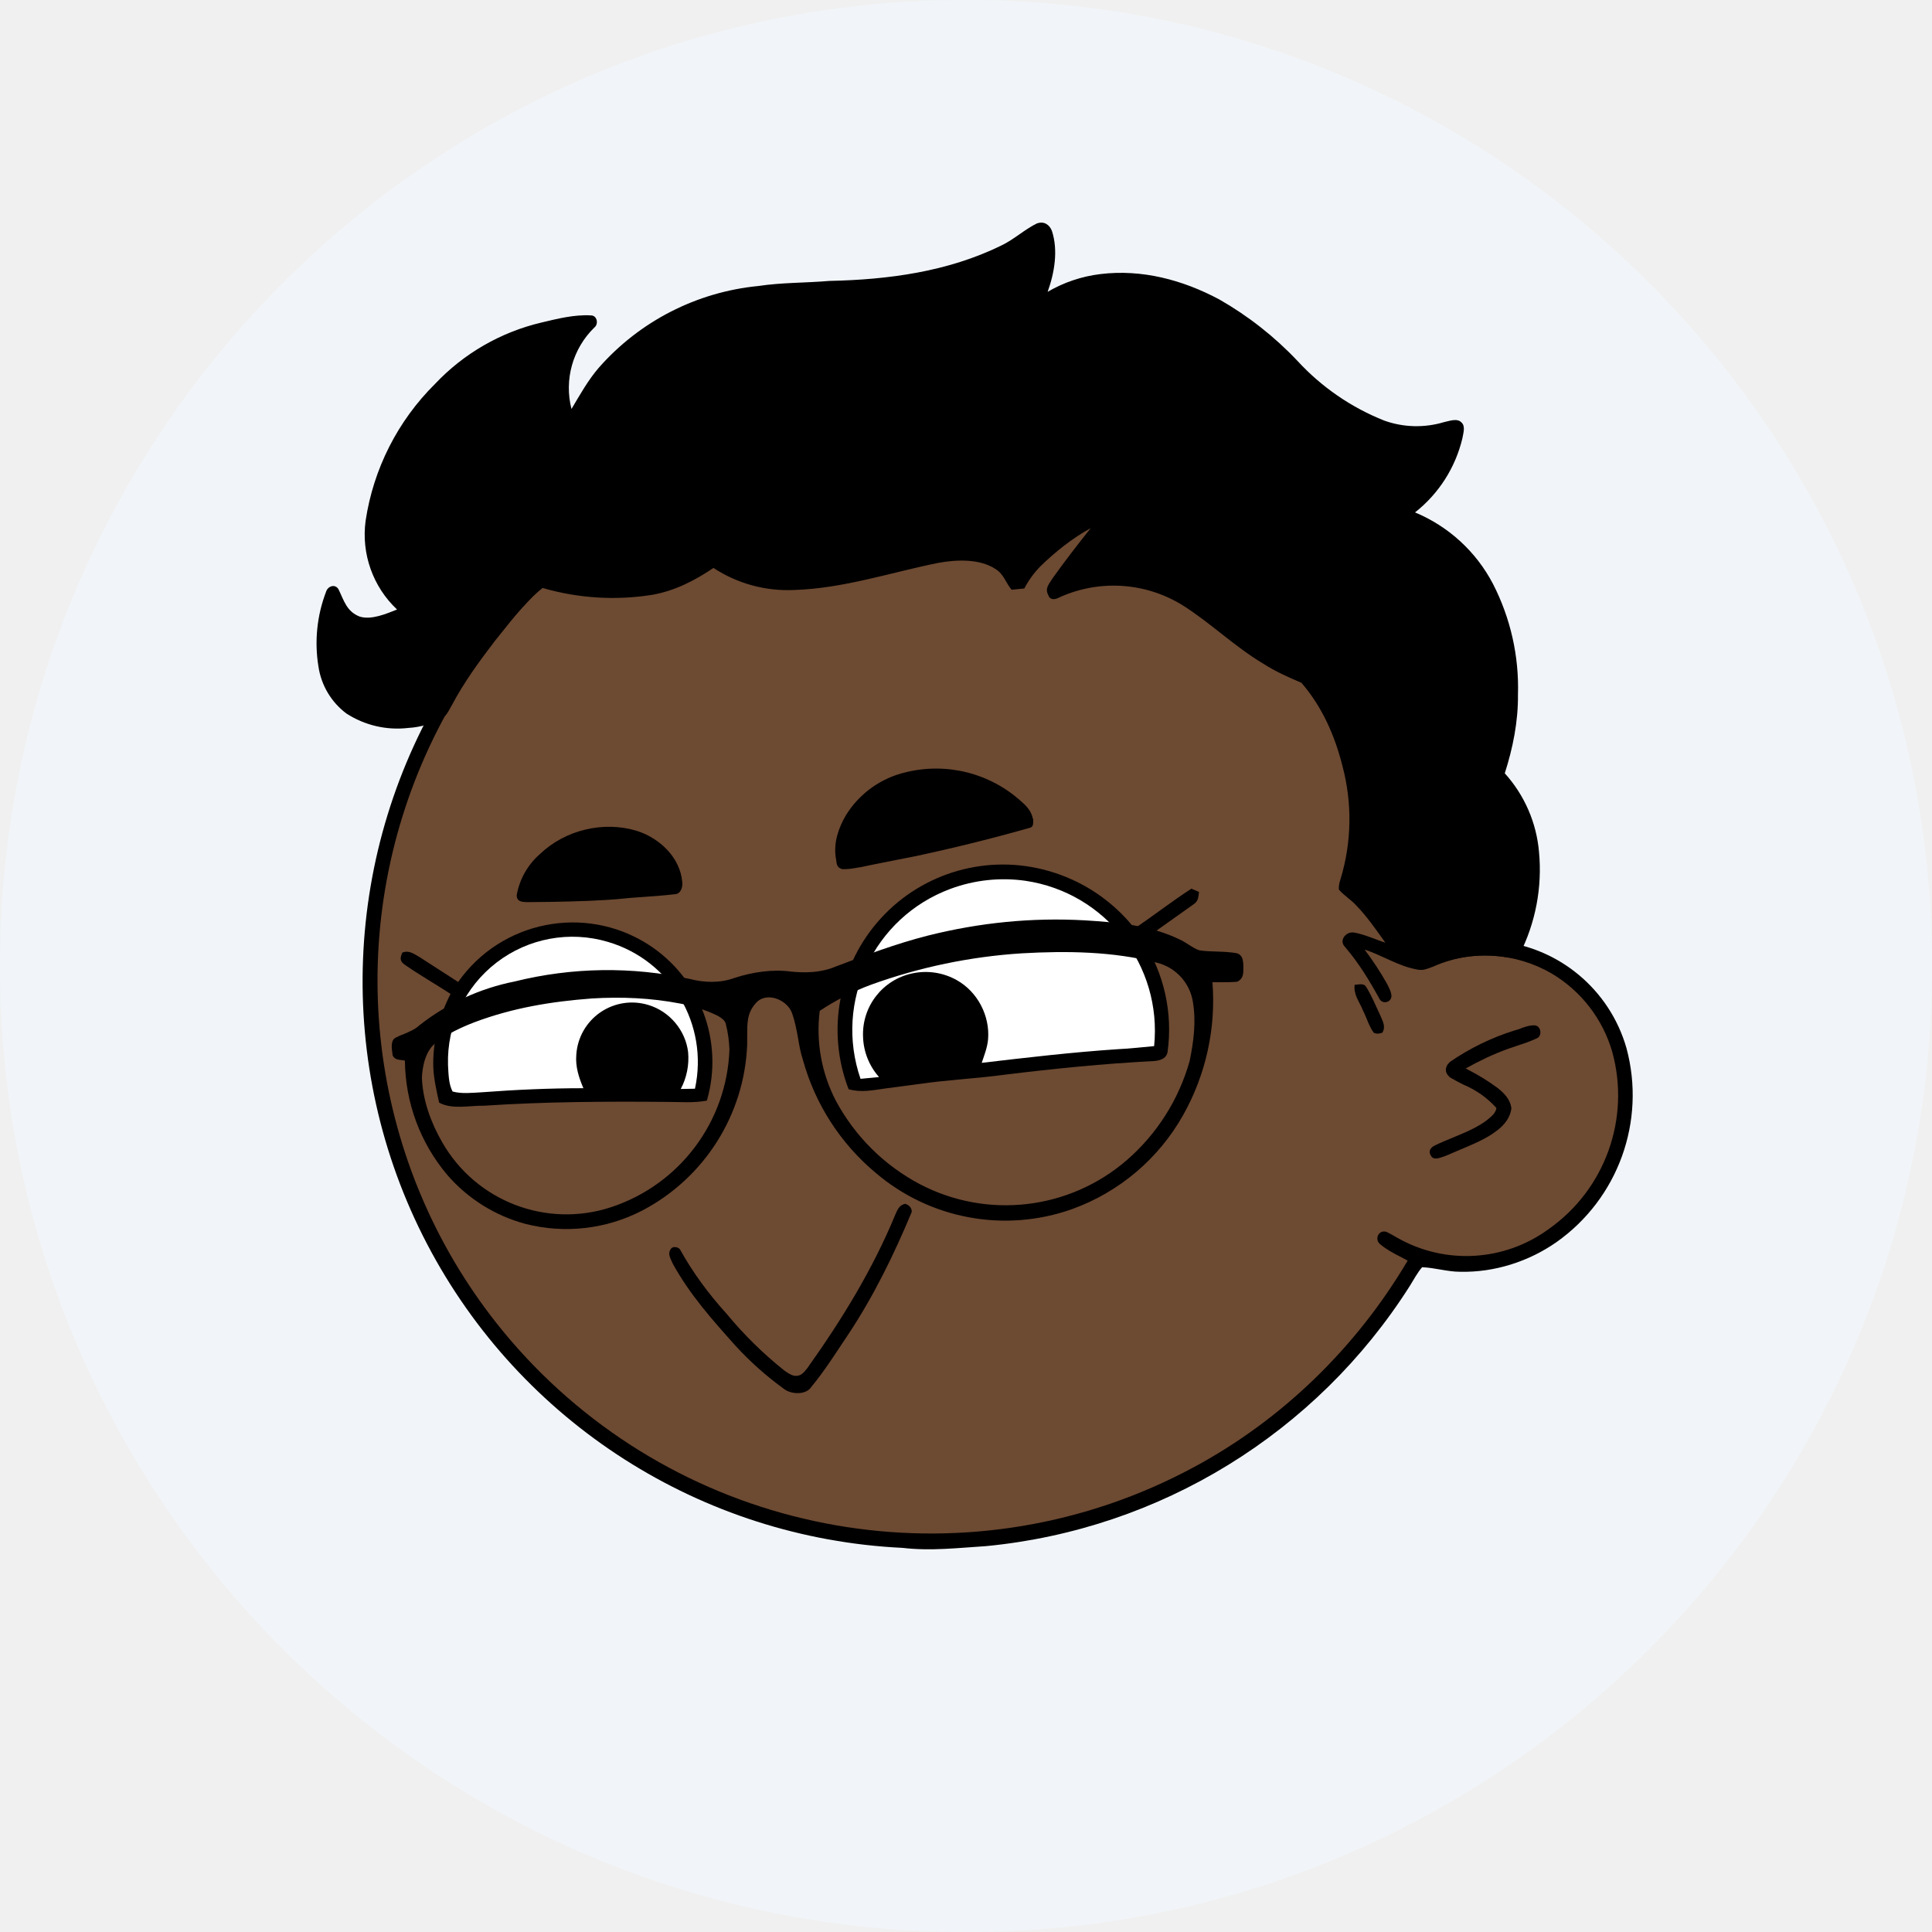
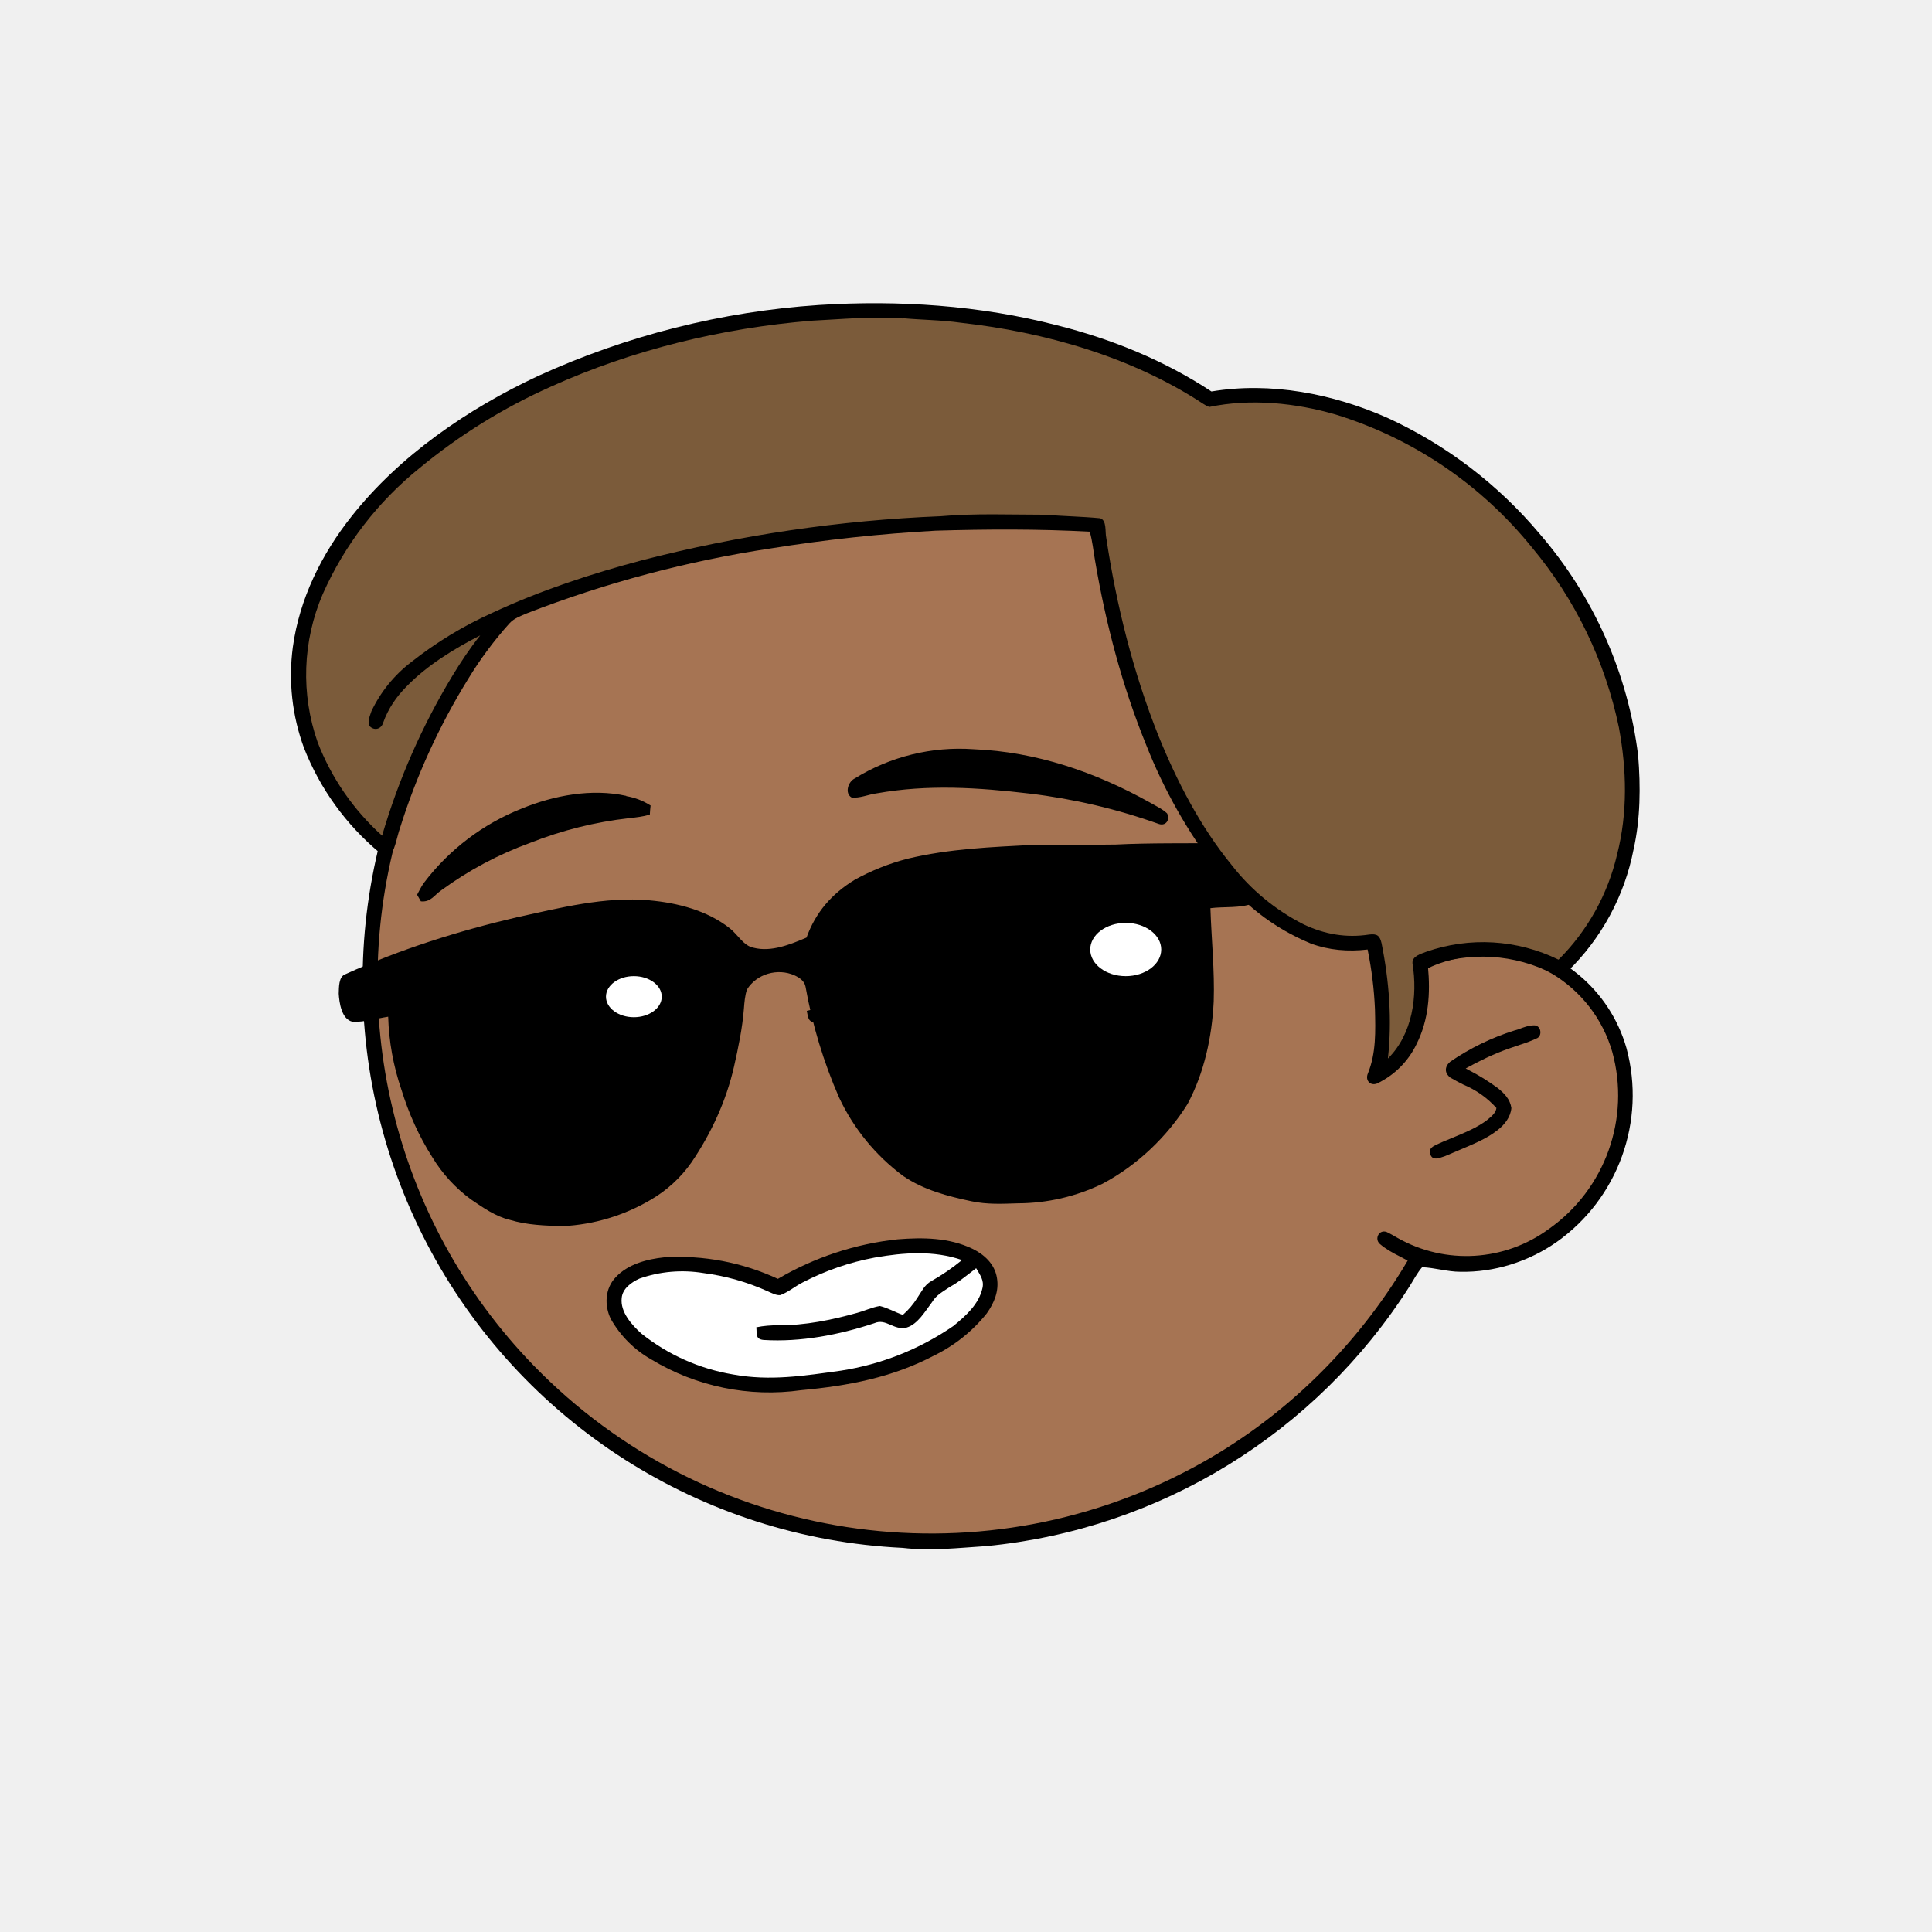
<svg xmlns="http://www.w3.org/2000/svg" viewBox="0 0 762 762" fill="none" shape-rendering="auto" width="512" height="512">
  <mask id="viewboxMask">
-     <rect width="762" height="762" rx="381" ry="381" x="0" y="0" fill="#fff" />
+     <rect width="762" height="762" rx="0" ry="0" x="0" y="0" fill="#fff" />
  </mask>
  <g mask="url(#viewboxMask)">
-     <rect fill="#F1F5F9" width="762" height="762" x="0" y="0" />
    <path d="M396 164.8a224.8 224.8 0 0 1 104.8 42.4c6.2 4.9 12.5 9.4 18 15a225.4 225.4 0 0 1 71.8 149 58.5 58.5 0 0 1 50.9 42.2 71 71 0 0 1-27.6 76.5c-11 7.7-24.5 12-38 11.7-5 0-10-1.6-15-1.8-1.9 2.2-3.3 4.9-4.8 7.3A223.3 223.3 0 0 1 389 609.8c-11 .7-21.9 2-33 .7a223.7 223.7 0 0 1-178.8-342.3A223.4 223.4 0 0 1 352 163.5c14.6-1.4 29.4-.3 44 1.3Z" fill="#000" />
-     <path fill-rule="evenodd" clip-rule="evenodd" d="M498.8 213.2A216 216 0 0 0 363 169c-13-.2-26.2 1.6-39 4a218 218 0 0 0-113.6 365.5 218.5 218.5 0 0 0 260.4 40.2c35-18.8 64.2-47.3 84.4-81.5l-3-1.6c-2.8-1.4-5.7-3-8-5-2.2-2-.3-5.8 2.7-4.7 1.5.7 3 1.6 4.4 2.4a55 55 0 0 0 59.6-3.6 64.5 64.5 0 0 0 25-69.8 53.1 53.1 0 0 0-24-31 52.6 52.6 0 0 0-47-2.8c-1.6.8-3.4 1.5-5 1.3-2.5-.2-2.8-4.2-.6-5.2 8-4 16.5-5.6 25.4-6.4a217 217 0 0 0-72-146.4c-4.4-4-8.7-8.1-13.9-11.3Zm107.6 196.2c2-1.2 1.3-5.1-1.4-5-2 0-4.2.8-6.2 1.6l-1.4.4a95.1 95.1 0 0 0-25.5 12.4c-2.2 2-2.2 4.4.1 6.2a92 92 0 0 0 5.2 2.8 36 36 0 0 1 13 9.2c-.2 1.9-2 3.4-3.4 4.5l-.2.2c-3.9 3-8.8 5-13.6 7-2.5 1-4.9 2-7.1 3.1-1.7.8-2.6 2.2-1.6 3.9 1 2 3.2 1.1 5 .5l.6-.2 5.4-2.3c5.4-2.3 11-4.5 15.4-8 2.7-2.1 5.1-5.1 5.4-8.7-.5-3.4-2.7-5.7-5.3-7.8a83 83 0 0 0-11.6-7.2l-1.1-.6c5.4-3 10.8-5.6 16.6-7.7l5-1.7a52 52 0 0 0 6.7-2.6Z" fill="#6D4A32" />
+     <path fill-rule="evenodd" clip-rule="evenodd" d="M498.8 213.2A216 216 0 0 0 363 169c-13-.2-26.2 1.6-39 4a218 218 0 0 0-113.6 365.5 218.5 218.5 0 0 0 260.4 40.2c35-18.8 64.2-47.3 84.4-81.5l-3-1.6c-2.8-1.4-5.7-3-8-5-2.2-2-.3-5.8 2.7-4.7 1.5.7 3 1.6 4.4 2.4a55 55 0 0 0 59.6-3.6 64.5 64.5 0 0 0 25-69.8 53.1 53.1 0 0 0-24-31 52.6 52.6 0 0 0-47-2.8c-1.6.8-3.4 1.5-5 1.3-2.5-.2-2.8-4.2-.6-5.2 8-4 16.5-5.6 25.4-6.4a217 217 0 0 0-72-146.4c-4.4-4-8.7-8.1-13.9-11.3Zm107.6 196.2c2-1.2 1.3-5.1-1.4-5-2 0-4.2.8-6.2 1.6l-1.4.4a95.1 95.1 0 0 0-25.5 12.4c-2.2 2-2.2 4.4.1 6.2a92 92 0 0 0 5.2 2.8 36 36 0 0 1 13 9.2c-.2 1.9-2 3.4-3.4 4.5l-.2.2c-3.9 3-8.8 5-13.6 7-2.5 1-4.9 2-7.1 3.1-1.7.8-2.6 2.2-1.6 3.9 1 2 3.2 1.1 5 .5l.6-.2 5.4-2.3c5.4-2.3 11-4.5 15.4-8 2.7-2.1 5.1-5.1 5.4-8.7-.5-3.4-2.7-5.7-5.3-7.8a83 83 0 0 0-11.6-7.2l-1.1-.6c5.4-3 10.8-5.6 16.6-7.7l5-1.7a52 52 0 0 0 6.7-2.6Z" fill="#A67453" />
    <g transform="translate(-161 -83)">
-       <path d="M574.5 426.5a66.4 66.4 0 0 1 34 22.7c7.5-5.1 14.7-10.7 22.4-15.7l3 1.3c-.3 2.1-.2 3.6-2.2 4.9l-20 14.2a64.5 64.5 0 0 1 9.8 44c-.5 2.7-3 3.4-5.5 3.6-19.7 1-39.4 3-59 5.4-11 1.5-22.2 2-33.2 3.6l-13.6 1.8c-5 .7-9.5 1.7-14.5.3a65.2 65.2 0 0 1 78.8-86.1Z" fill="#000" />
-       <path d="M565.5 430.4a59.8 59.8 0 0 1 50.7 65.2c-4.7.4-9.5 1-14.2 1.2-18 1.2-36 3.3-53.8 5.4 1-3 2.2-6 2.5-9.2.8-9.3-4.1-18.8-12.3-23.4a25 25 0 0 0-17.5-2.7 24.5 24.5 0 0 0-19.5 25.1 25 25 0 0 0 6.3 15.8l-7.3.7a59.3 59.3 0 0 1 35.4-74.9 60.5 60.5 0 0 1 29.7-3.2Z" fill="#fff" />
-       <path d="M416.5 455.4a55 55 0 0 1 23.3 61.7c-5.4 1-10.4.5-15.8.5-24-.2-48-.1-72 1.5-5.9-.1-12.6 1.6-17.8-1.2-1-4.6-2.1-9.2-2.3-13.9-.3-10 2.2-20 6.8-29-6-3.9-12.3-7.5-18.2-11.6-1.9-1.4-1.7-2.7-.8-4.7 2.7-1 4.5.5 6.8 1.8l15.2 9.8a55.3 55.3 0 0 1 74.8-14.9Z" fill="#000" />
-       <path d="M400.8 454.5a49.4 49.4 0 0 1 34.3 57.9l-5.6.1a26 26 0 0 0 2.9-14.5c-1-8.6-7.3-16.1-15.6-18.6a22 22 0 0 0-28.5 19.6c-.4 4.7 1 9 2.8 13.2-13.4 0-26.8.6-40 1.6-3.8.2-8 .7-11.6-.3-1.6-3-1.6-7.1-1.8-10.5a49.1 49.1 0 0 1 63.1-48.5Z" fill="#fff" />
+       <path fill-rule="evenodd" clip-rule="evenodd" d="M613 456a65 65 0 0 0-114.3 3.7c-3.3 6.3-5.2 13-6.5 20-4.4.4-8.8.9-13 2l.3 1.5c.3 1.4.6 2.6 2.3 3 2.3.2 4.8 0 7.1-.3l2.8-.2A65.1 65.1 0 0 0 612 524c6.5-10.2 9.8-22 10-34 .1-3.9-.3-7.5-.8-11.2l-.4-3 3-.2c2.2-.2 4.5-.4 6.8-1 1.1-.5 1.4-1.6 1.6-2.8l.4-1.4c-4.4-1.1-8.7-.8-13.2-.3l-1.4-3.5c-1.5-3.6-3-7.2-5.1-10.7Zm.6 14.7a59.9 59.9 0 0 0-106.7-13.8 58.4 58.4 0 0 0-8.8 22.5c6-.7 11.9-1 17.9-1.5l14.5-1.1 11-.7c4.8-.3 9.6-.5 14.4-1.1 16.4-1.1 32.8-2.4 49.2-3.7l8.5-.6Zm-200.2-17.1c12 6.5 21 17.4 25.6 30.1 2.6.2 5.3.4 8 .8l-.1.7-.6 3c-1 .8-2.5 1-3.9 1.3l-1.6.4a55 55 0 1 1-109 9l-7.2-.3.1-1.3c.1-1.2.2-2.7 1.2-3.2 1.5-.5 3.2-.7 4.8-1 .6 0 1.2 0 1.8-.2a55 55 0 0 1 80.9-39.4Zm19.7 30.8a49.3 49.3 0 0 0-94.7 8c7-.4 14-1 21-1.6a1133.2 1133.2 0 0 1 29.9-2.4 1075.2 1075.2 0 0 1 18-1.3c8.6-.6 17.3-1.2 25.8-2.7Z" fill="#000" />
+       <path d="M615.1 476.4a59.8 59.8 0 0 1-67.2 71.8 59.7 59.7 0 0 1-50.7-62.9l8.4-.8c.5 6.9 2.8 13.1 8 17.8a24.6 24.6 0 0 0 41.2-21.1c4.5-.5 9-1.1 13.4-1.4 15.7-1 31.3-2.6 47-3.4ZM431 490.8l3.7-1a49.5 49.5 0 0 1-85.8 43.2 49.9 49.9 0 0 1-11.2-34.6c16.4-1.6 33-2.6 49.4-4.4.1 5.6 1.1 10.8 4.7 15.2a22.3 22.3 0 0 0 23.4 8c7-2.3 13-8 15-15.2 1.2-3.8.6-7.3.7-11.2Z" fill="#fff" />
    </g>
    <g transform="translate(-161 -83)">
-       <path d="M568.4 406c-.6-3-2.4-5-4.6-6.9a50 50 0 0 0-45.6-11.5 37.8 37.8 0 0 0-23.6 17c-2.9 5-4.8 10.6-4 16.4l.2 1.2c.2 1.7.3 3 2.4 3.6 2.2.1 4.4-.3 6.6-.7h.3l6.2-1.3 15.7-3.1c15-3.2 30-6.9 44.8-11.1 1.8-.3 1.7-1.6 1.7-3v-.6ZM430.1 431c-.8-9.8-8.9-17.4-17.9-20.3-13.2-4-28.3-.4-38.3 9.2a28 28 0 0 0-9.1 16.1c-.1 2.7 2.3 2.8 4.4 2.8h.8l9-.1c9.4-.2 18.7-.4 28-1.3 2.4-.3 4.8-.4 7.3-.6 4.2-.3 8.5-.6 12.7-1.1 2.4 0 3.3-2.6 3.1-4.6Z" fill="#000" />
+       <path d="M545 378.5c24.7 1 48 9 69.5 21 2.2 1.3 4.9 2.5 6.8 4.3 1.3 2.4-.4 5.1-3.2 4.2a234.2 234.2 0 0 0-51-12c-20.4-2.4-40-3.7-60.3-.1-3.2.4-6.9 2.1-10 1.6-2.7-1.7-1.3-6.1 1.2-7.4a78.6 78.6 0 0 1 47-11.6ZM408 397c3.5.6 6.6 1.8 9.6 3.7a54 54 0 0 0-.3 3.6c-2.7.8-5.5 1.1-8.2 1.4a152 152 0 0 0-38.9 9.7 140.6 140.6 0 0 0-35.1 18.7c-2.9 2-4.2 4.8-8.1 4.4l-1.5-2.6c.9-1.6 1.6-3.2 2.7-4.7a90 90 0 0 1 38.6-29.3c12.7-5.2 27.6-8 41.2-5Z" fill="#000" />
    </g>
    <g transform="translate(-161 -83)">
-       <path d="M517.9 557.8c1.5.3 2.8 1.6 2.7 3.2-7 16.8-15 33.2-25.1 48.4-4.7 7-9.2 14.2-14.5 20.6-2.1 3.3-8 3-10.8.8-6.9-5-13.3-10.7-19-16.9-9.3-10.4-18-20.1-24.8-32.4-.8-1.9-2.3-4-.8-5.9.6-1.2 3-.8 3.6.2 5.1 9.2 11.4 17.7 18.5 25.5a154 154 0 0 0 22.7 22.3c1.2.8 2.4 1.7 3.8 2 2.6.4 3.8-1.2 5.3-3.1 13.5-19 25.7-38.8 34.6-60.4.9-2 1.5-3.7 3.8-4.3Z" fill="#000" />
+       <path d="M515 571.8c10-.8 20.3-.7 29.5 3.7 4.7 2.3 8.8 6 9.7 11.5.9 5.2-1.1 9.9-4 14a60.7 60.7 0 0 1-20.7 16.6c-16.5 8.7-34 12-52.5 13.7a90 90 0 0 1-59.1-12.1 42.2 42.2 0 0 1-16-16c-2.6-5.3-2.3-12 1.9-16.4 4.8-5.2 12.4-7.2 19.2-7.9a92.7 92.7 0 0 1 44.8 8.5 117.7 117.7 0 0 1 47.2-15.6Z" fill="#000" />
+       <path d="M540.4 580a85 85 0 0 1-12.1 8.3c-2.7 1.5-3.8 4.1-5.5 6.6a30.2 30.2 0 0 1-5.7 6.7c-3-1-6-2.8-9.1-3.5-3 .5-6 1.9-8.9 2.7-10 2.8-20.7 5-31.1 4.9-3 0-5.8.2-8.7.8.3 2.5-.5 4.7 2.9 5 14.6.9 29.7-2 43.6-6.6 4.7-2.1 7.7 3 12.8 1.7 4.4-1.3 7.4-6.6 10-10 1.7-2.9 4.4-4.2 7-6 3.8-2.1 7-4.8 10.4-7.4 1.5 2.6 3.2 4.7 2.5 7.8-1.4 6.4-6.6 11-11.5 15a107 107 0 0 1-44.3 17.6c-14.4 2-28 4.2-42.6 1.5A78.8 78.8 0 0 1 414 609c-3.8-3.4-8.4-8.5-7.8-14 .3-3.8 3.9-6.3 7-7.7a51 51 0 0 1 25.2-2.2 89.4 89.4 0 0 1 25.4 7.2c1.6.7 3.4 1.7 5 1.5 3.2-1.2 5.8-3.5 8.8-5A102 102 0 0 1 506 579c11.4-2 23.3-2.9 34.5 1Z" fill="#fff" />
    </g>
    <g transform="translate(-161 -83)" />
    <g transform="translate(-161 -83)">
-       <path fill-rule="evenodd" clip-rule="evenodd" d="M589 446c12.8.8 25.7 1.9 37.4 7.6 1.1.5 2.2 1.2 3.3 1.9 1.4.9 2.8 1.8 4.3 2.3 2.3.4 4.7.4 7 .5 2.7.1 5.4.2 8 .7 2.1.8 2.3 2.8 2.4 4.8v1c0 2.2 0 4.2-2.4 5.4-2.2.2-4.4.2-6.6.2h-3.2a92.2 92.2 0 0 1-11.5 52.3 82.3 82.3 0 0 1-43.9 37.2 78.7 78.7 0 0 1-77.4-14.3 88.7 88.7 0 0 1-28.7-44.5c-1-3-1.5-6-2-9-.6-3.2-1.2-6.4-2.3-9.5-2-5.5-10.5-8.8-14.5-3.7-3.3 3.7-3.2 8-3.2 12.6v3.5a77.3 77.3 0 0 1-41.3 65.4 65 65 0 0 1-46.2 5.3 62 62 0 0 1-30.7-19.2 70.8 70.8 0 0 1-16.8-45.2l-1.5-.2c-1.4-.2-2.7-.3-3.4-2v-.4c-.3-2.1-.9-5.5 1.4-6.5 1-.5 2-1 3-1.3 2.2-1 4.4-1.8 6.2-3.5a88.9 88.9 0 0 1 37.6-17.3 152 152 0 0 1 69-1c5.8 1.5 12 1.7 17.7-.4 7.1-2.3 14.9-3.5 22.3-2.5 5.8.6 11.9.4 17.4-1.9 12.1-4.6 24-9.1 36.6-12.3 20.3-5.1 41-7.2 62-6Zm-25 13c17.6-1 36-.8 53.3 3.7a19 19 0 0 1 14.2 15.5c1.3 7.9.3 15.5-1.3 23.3a80.6 80.6 0 0 1-24.7 39 73 73 0 0 1-81.6 9.6 80 80 0 0 1-33.2-32.9 60.6 60.6 0 0 1-6.4-35.5 98 98 0 0 1 20.2-10.3A214.9 214.9 0 0 1 564 459Zm-134.8 19.8c-11.4-2.2-23-2.7-34.7-2-16 1.2-31.3 3.7-46.4 9.4-5.2 2-10.6 4.5-15 8-4.1 2.8-5.5 9.1-5.7 13.8.3 8.9 3.6 17.9 8 25.5a56.4 56.4 0 0 0 66.7 25.6 68 68 0 0 0 46.6-62.1 47 47 0 0 0-1.4-10c-.3-1.6-1.8-2.5-3.1-3.3l-.6-.3a57.8 57.8 0 0 0-14.4-4.6Z" fill="#000" />
+       <path d="M569 416.3c10.7-.3 21.4 0 32-.2 14-.7 28-.4 42-.6 3.9.2 9-.1 12.2 2.4 2.4 1.6 2.2 5.5 2.4 8-.1 4.4-.3 9.5-2.4 13.4-5 2-11.4 1.2-16.8 1.9.4 12.3 1.7 24.6 1.3 36.8-.7 14-3.7 28-10.3 40.4-8.1 13-20 24.3-33.6 31.5a77 77 0 0 1-33.3 7.7c-6.3.2-12.1.5-18.3-.8-9.4-2-18.8-4.4-27-10A81.6 81.6 0 0 1 492 516a193.1 193.1 0 0 1-13.3-43.9c-.5-2.3-2.4-3.5-4.3-4.4-6.7-3-15-.6-18.8 5.6-.8 2.4-1 5-1.2 7.6-.6 7.6-2.2 15.3-3.9 22.8-3.1 13.6-9 26.3-16.8 37.8a50.8 50.8 0 0 1-16.2 14.8 75.6 75.6 0 0 1-34.4 10.3c-7.2-.2-14.2-.4-21.1-2.5-5.5-1.3-10.5-4.8-15.2-8a57.7 57.7 0 0 1-15.3-16.7c-5.3-8.3-9.3-17.3-12.2-26.7a97.5 97.5 0 0 1-5.2-28.7c-4.6.7-9.4 2.2-14 2-4.4-.9-5.3-7.6-5.5-11.1.1-2.4-.1-6.8 2.7-7.7 21.6-9.8 44.4-17 67.5-22.4 17-3.7 34.8-8.3 52.3-6.7 11.2 1 22.8 4 31.7 11 3.2 2.5 5.5 7 9.4 7.7 7 1.8 14.5-1.3 20.9-4 3.6-10 10-17.3 19-22.8a89.3 89.3 0 0 1 20.8-8.3c16.7-4 33.1-4.6 50.2-5.5Z" fill="#000" />
+       <path d="M307.1 478.2c1.2-1.2 3.4 0 2.4 1.6-1.2 1.2-3.4 0-2.4-1.6Z" fill="#000" />
+       <ellipse cx="605" cy="457.5" rx="14" ry="10.5" fill="#fff" />
+       <ellipse cx="411" cy="476.1" rx="11" ry="8.1" fill="#fff" />
    </g>
    <g transform="translate(-161 -83)">
-       <g fill="#000">
-         <path d="M570.1 171.1c2.7-1 4.9.6 5.8 3 2.5 7.7 1 16.5-1.7 24a54 54 0 0 1 20.8-7c16.4-2 32.5 2.3 46.9 10a133.4 133.4 0 0 1 30.8 24.2 93.4 93.4 0 0 0 34.3 23.6 37.7 37.7 0 0 0 23.5.6c2-.4 5.2-1.7 6.9.1 1.7 1.5.7 4.3.4 6.2a52.7 52.7 0 0 1-18.7 29.3 61.2 61.2 0 0 1 30.7 28.1 89.6 89.6 0 0 1 9.9 43.8c.1 10.6-2 21-5.2 31a53 53 0 0 1 13.5 31 74 74 0 0 1-7.7 40.5c-.9 1.8-2.6 1.1-4.3 1.2a50.5 50.5 0 0 0-29.9 3.6c-2 .7-3.8 1.6-6.1 1.1-7.4-1.3-13.6-5.5-20.8-7.9a122 122 0 0 1 8.9 13.6c.7 1.4 1.7 3.2 1.7 4.9-.2 2.4-3.5 3.2-4.7 1-4-7.3-8.2-14.2-13.6-20.5-2.6-2.6.4-6.2 3.5-5.7 4.2.7 8.3 2.7 12.4 4-3.6-5-7.2-10.3-11.5-14.7-2-2.2-4.8-3.9-6.8-6.2-.2-1.4.2-2.8.6-4.1a81.3 81.3 0 0 0 .8-44.6c-3-12-8-23.4-16.2-32.9-5.2-2.2-10.3-4.5-15-7.5-11.4-6.8-20.8-16.1-31.9-23.1A51.7 51.7 0 0 0 578 319c-1.5.6-3.1.4-3.6-1.4-1.4-2.7.5-4.4 1.8-6.6 4.8-6.7 9.8-13.2 15-19.7-7.3 4-13.8 9.2-19.8 15a37.3 37.3 0 0 0-6.4 8.8l-5 .5c-2.4-2.8-3-6.1-6.4-8.2-6.3-4.1-15.4-3.7-22.5-2.4-18.9 3.8-37.4 10.1-57 10.7a53.4 53.4 0 0 1-31.7-8.7c-7.4 5-15.2 9-24.1 10.6a99.2 99.2 0 0 1-43.3-2.7c-7.6 6.1-12.8 13.6-18.9 21-6.1 8-12.2 16.3-16.8 25.1-1 1.6-1.8 3.7-3.3 4.8a30 30 0 0 1-13.9 4.3 37 37 0 0 1-24.5-5.7 28.3 28.3 0 0 1-11-18.5 56.8 56.8 0 0 1 3-29.5c.7-2.3 3.6-3.2 4.9-1 2.2 4.5 3.2 8.8 8.4 10.8 4.6 1.4 10.4-1.1 14.7-2.8a40.6 40.6 0 0 1-12.4-35 96 96 0 0 1 27.4-54 84.2 84.2 0 0 1 42-24.2c6.3-1.5 13-3.2 19.5-2.8 2.4 0 3.1 3.4 1.3 4.8a33.3 33.3 0 0 0-9 32.1c3.4-5.7 6.5-11.3 10.8-16.3a96.2 96.2 0 0 1 62.9-32.2c9.3-1.4 18.6-1.2 28-2 23.3-.5 46.7-3.6 67.9-14 5-2.4 9.2-6.4 14.2-8.8Z" />
-         <path d="M699.8 472.2c2.2 3.5 3.8 7.5 5.6 11.3.9 2.2 2.3 4.4.8 6.8-1.2.4-2.2.6-3.4 0-1.9-2.6-2.8-6-4.3-8.9-1.4-3.5-3.7-6-3.2-10 1.5 0 3.5-.8 4.5.8Z" />
-       </g>
-       <path d="M570.8 177.2c1.5 7-.1 14.8-3.2 21.3-.9 2.2-3.4 4.8-2.2 7.2.6 1 2.5 2.2 3.6 1.4 4-2 7.6-4.6 11.7-6.4a52.8 52.8 0 0 1 28.3-4.1 89 89 0 0 1 46.6 20.8c8.2 6.5 14.9 14.4 22.9 21.1 8.5 7 18 13.3 28.6 16.5a42.8 42.8 0 0 0 24.9.2 53.8 53.8 0 0 1-12.5 22.2c-2.7 2.6-6 4.1-9 6.2-1.6 1.3-1.9 2.7-.8 4.6 3.4 1 6.8 1.5 10 3 8.1 4 15.3 10 20.6 17.5a80.6 80.6 0 0 1 13.3 37.3c1 12.2.2 24.4-3.4 36.2-.6 2.2-1.8 4.4-2.2 6.7 2.4 3.3 5.8 5.8 7.7 9.5 9.7 16.7 8.5 36.3 1.6 53.8-.5.9-.8 3.2-2.3 2.7-9.5-1.4-18.9-.2-27.8 3.2-2 .7-4 1.9-6.2 2-1.5-.2-3-.7-4.5-1.2a107 107 0 0 0-21.4-26.7 91.4 91.4 0 0 0-12.4-77.9 53 53 0 0 0 31.9-5.7c3.2-1.6 6.9-3 9.8-5.2 2-2.2.1-4.9-2.5-5-10.4-.2-19.6-7.6-26.1-15.2-5-6.3-10.1-13.2-9.3-21.7l-2.5-.8-2.6 1c-1.6 5.4.4 10.1 2.9 14.9a58.4 58.4 0 0 0 28.7 26.3 51.3 51.3 0 0 1-25 6.2 54.5 54.5 0 0 1-23.4-7.8c-11.7-6.7-20.9-15.6-31.9-23a52.7 52.7 0 0 0-21.7-9c-9.2-1.2-18.9-1-27.8 2 5-7 10.2-13.8 15.8-20.3 1.4-1.6 2.8-3.3 4-5.1 1-1.4.4-3.7.4-5.3-2.1 0-4-.2-6 .9a96.3 96.3 0 0 0-35.1 27.5 22 22 0 0 0-10.9-8.5 53 53 0 0 0-28.4.5c-18.2 3.9-37.2 10.2-56 8.7-12-.7-23.8-7-31.1-16.6a44 44 0 0 1-3.4-44.6 57.7 57.7 0 0 1 26.3-26.1c-.6 4.8-.8 9.2 1 13.8a25.2 25.2 0 0 0 16.2 15c9.2 2.9 19.2 3.4 28.5 6.5 1.7.5 3.7 1.4 5.5 1.2 1.4-.1 2-2 2.7-3-1.6-1.4-3-2.7-5.2-3.4-8-2.8-17-3.8-25.5-5.6-3.4-.9-7-2-10-4-5.8-4-9.1-11.7-7.5-18.7 1.2-4.4 5.2-5.3 8-9l-1.2-3c-4.7-.5-9.3 2.6-13.6 4.4A62.4 62.4 0 0 0 425 252a48.6 48.6 0 0 0 13 51.8 75.3 75.3 0 0 1-11.4 5.8c-9.6 3.9-20.3 4-30.5 3.3a81 81 0 0 1-48.7-19.2c-2-1.9-3.2-4.4-5.2-6.4-2.1-.2-3.3.5-3.4 2.7 0 3.7 3.4 7 6 9.2a90 90 0 0 0 24 14c-3.4 3.4-6.8 6.8-9.9 10.6-8.5 10.4-17.5 21.3-23.9 33.1-1.6 3-3 5.6-6.4 6.7-7.2 2.1-16 1.8-23-1.1a21 21 0 0 1-11.6-11.6 45 45 0 0 1-1.3-25.2c2.9 2.6 5.4 5.6 9.4 6.3 6.6 1.2 12.6-1 18.5-3.6 2-1 3.8-2.2 4.3-4.5 0-2-2.1-3-3.4-4.3-5.7-4.7-9-11.4-10.3-18.6-1.4-9.4.3-18.6 3.4-27.5a99.8 99.8 0 0 1 27.6-40.3 82 82 0 0 1 43.7-19.3c-4.2 7.9-7 16-6 25.1.4 4 1 8.6 3.2 12 1.6 1.5 3.8 3.9 6.1 2.2 3-10 9-18.5 16.2-26a94.2 94.2 0 0 1 51.8-25c11.3-1.7 22.5-2.2 34-2.5 23.3-1 45.8-4.1 67-14.5 4.6-2.2 8.5-5.3 12.7-8Z" fill="#000000" />
+       <path d="M484 203.3c31.3-2 63.4.1 93.9 8 21.5 5.4 42.2 13.8 60.9 26.1 23.4-3.9 47.9.9 69.4 10.4a172.1 172.1 0 0 1 60.1 45.8 164.6 164.6 0 0 1 38.8 87.4c1 12.2.9 25-1.8 37a91.5 91.5 0 0 1-26.1 48.2c-1.9 1.5-3 2.2-5.4 1a61.1 61.1 0 0 0-49.6-3c1 10.6.3 21-4.5 30.6a33 33 0 0 1-15.7 15.6c-2.7.9-4.6-1.4-3.5-4 3.3-8.1 3-16.7 2.8-25.4a149 149 0 0 0-2.9-23.5c-7.6.9-15.3.3-22.5-2.4a87.2 87.2 0 0 1-37-29 205 205 0 0 1-27.8-49.2c-9.5-23.3-16-48-20.2-72.8-.7-3.9-1-7.7-2.1-11.4-20.3-1.1-40.6-1-60.8-.4a631.8 631.8 0 0 0-65 7 452.8 452.8 0 0 0-96.2 25.6c-2.5 1.1-5 1.9-6.9 4a145.6 145.6 0 0 0-16.2 21.8 258.6 258.6 0 0 0-27 59.1c-1.1 3.2-1.6 6.8-3.2 9.7-1.4 1.6-3.4 1-4.8-.2a102.5 102.5 0 0 1-29.8-41.3 83.1 83.1 0 0 1-4.4-39.8c2.6-19 11.3-36.6 23.2-51.6 19-24 45.9-42.4 73.5-55.3a317.4 317.4 0 0 1 110.8-28Z" fill="#000" />
+       <path d="M517 208.5c7.7.7 15.3.7 23 1.8 33.2 3.7 67.5 13.5 95.6 32 .8.5 1.6 1 2.4 1.2 16.3-3.4 34-1.6 49.8 3a160 160 0 0 1 77.4 52.4 162.1 162.1 0 0 1 34.3 71c3.1 16.7 3.5 33.6-.7 50.1a86.2 86.2 0 0 1-23.1 41.5 67.8 67.8 0 0 0-52.2-3.1c-2 .8-5.6 1.7-5.4 4.5 2.1 13 0 28-9.7 37.6 1.7-15.1.5-30.6-2.5-45.5-.7-3-1.8-3.8-4.9-3.4-9 1.4-17.6-.1-25.8-4a84 84 0 0 1-28.4-23.4c-12.3-15-21.6-33-28.9-51-10-25.1-16.6-51.6-20.6-78.2-.5-2.2.3-6.8-2.4-7.6-7.3-.7-14.6-.8-21.9-1.4-13.6 0-27.4-.6-41 .6A560.9 560.9 0 0 0 414.1 304c-20 5.3-40 11.9-58.7 20.6a153 153 0 0 0-32.3 19.6 53 53 0 0 0-15.6 19.3c-.6 1.9-1.6 3.8-.8 5.8 1.8 2 4.6 1.4 5.4-1.2 2-5.6 5.2-10.3 9.4-14.5 8.1-8.3 18.6-14.7 28.9-20-4 5-7.6 10.4-11 16a265.7 265.7 0 0 0-27.7 63 96.2 96.2 0 0 1-25.4-36.8 80.5 80.5 0 0 1 2-58.5 133 133 0 0 1 38.2-49.7 225 225 0 0 1 52-32.2c32.2-14.5 67.3-23 102.5-25.9 12-.6 23.9-1.8 36-.9Z" fill="#7B5B3A" />
    </g>
    <g transform="translate(-161 -83)" />
  </g>
</svg>
